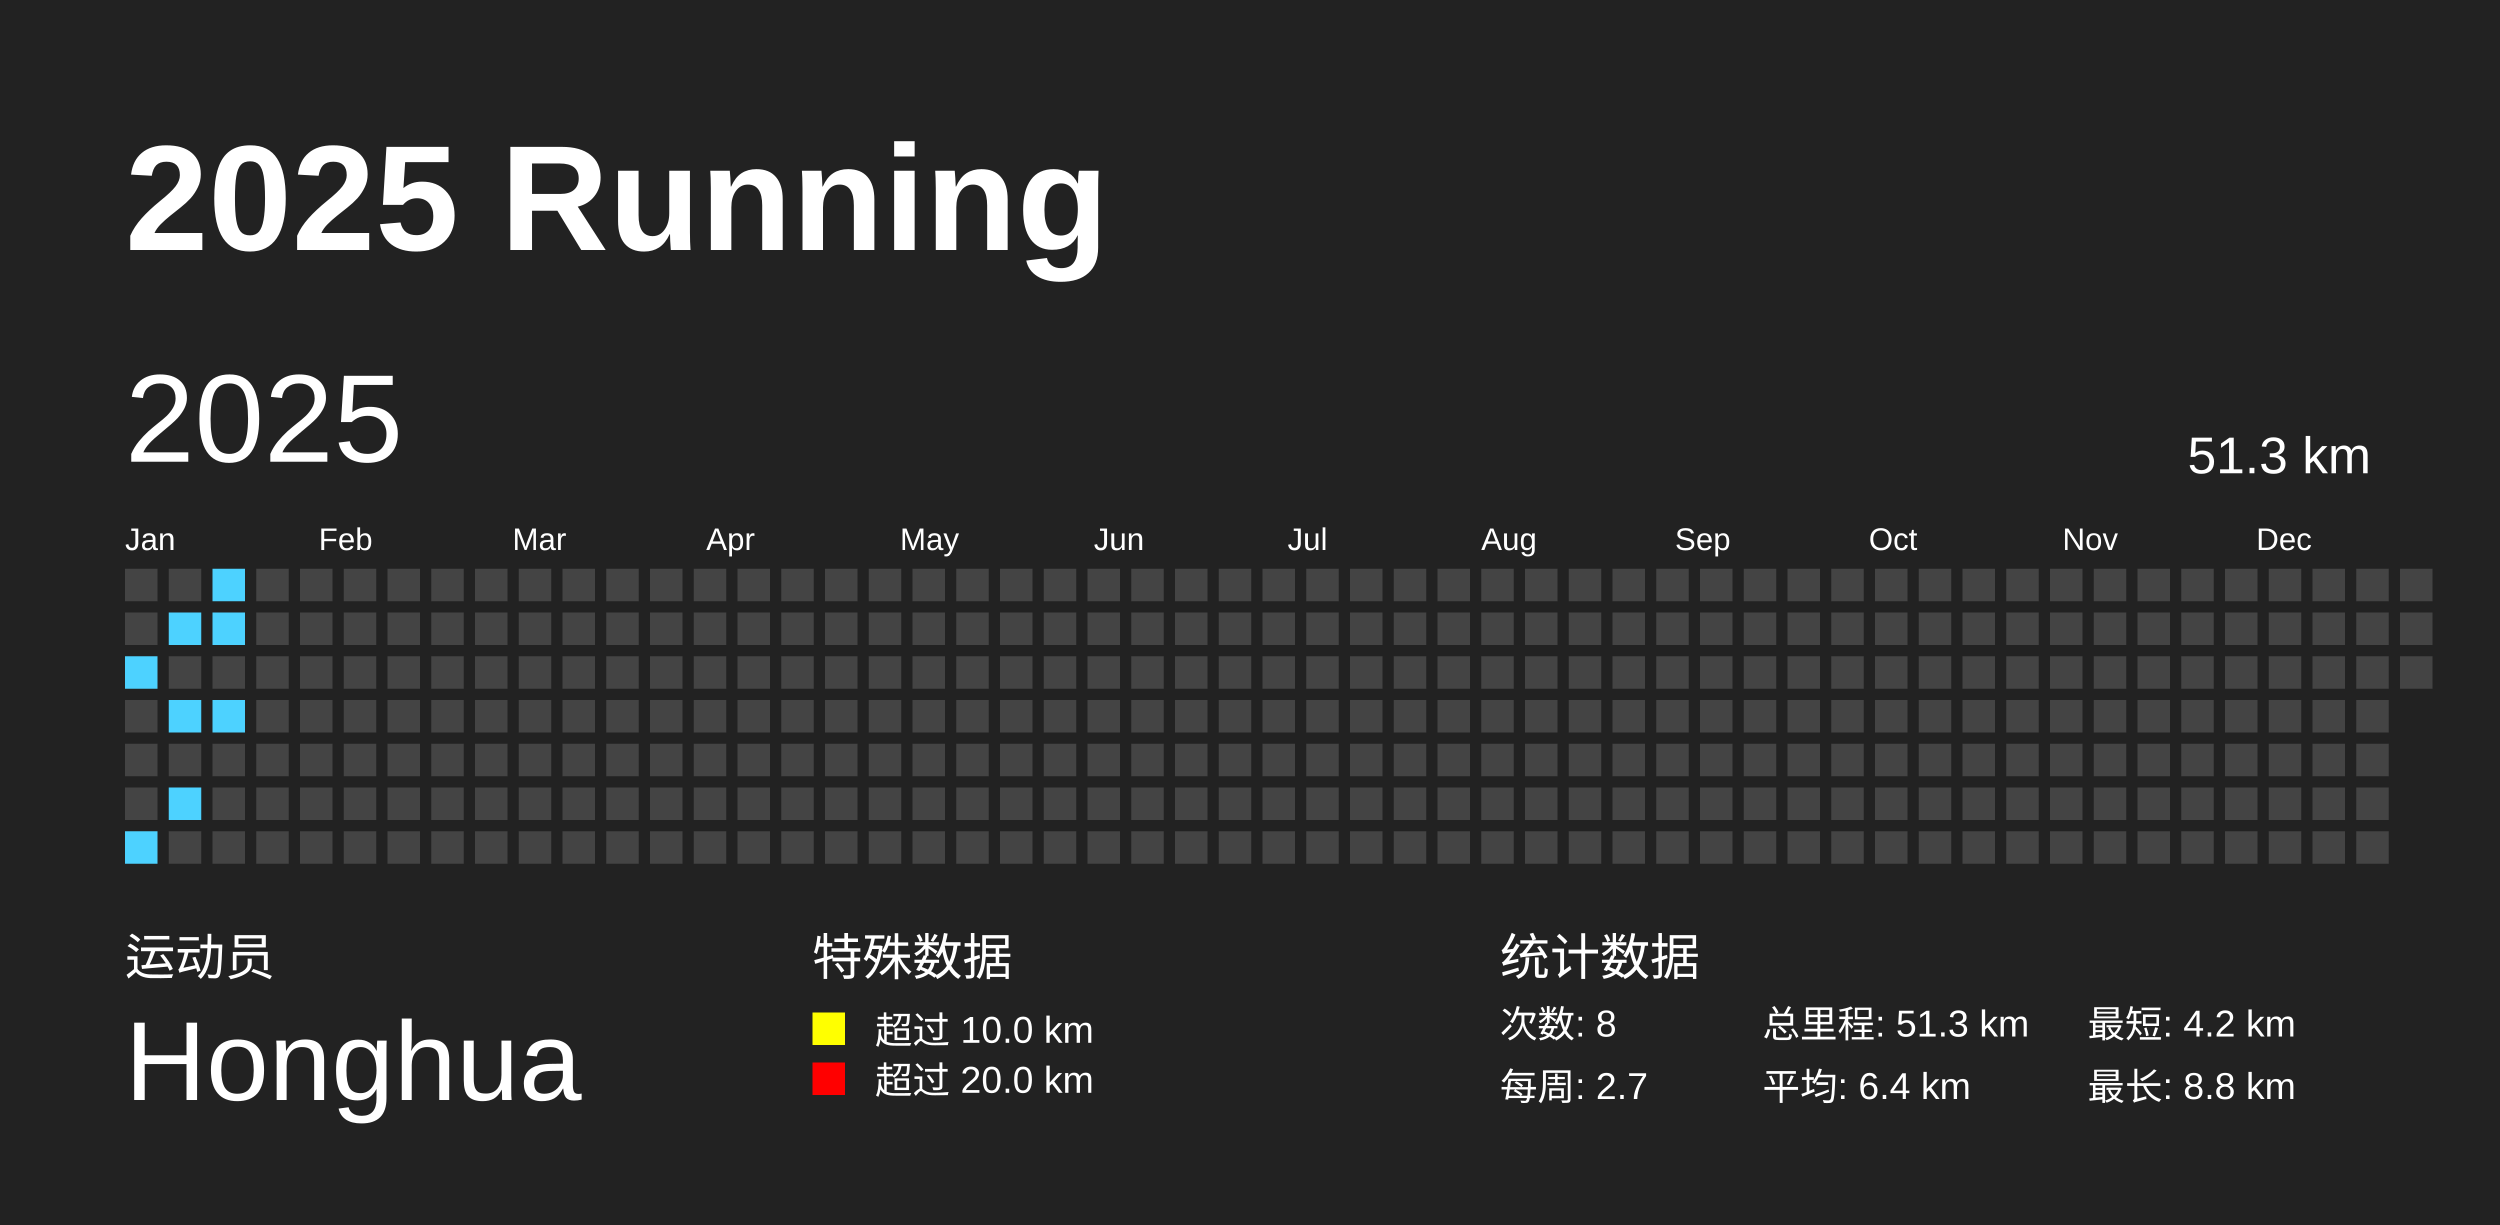
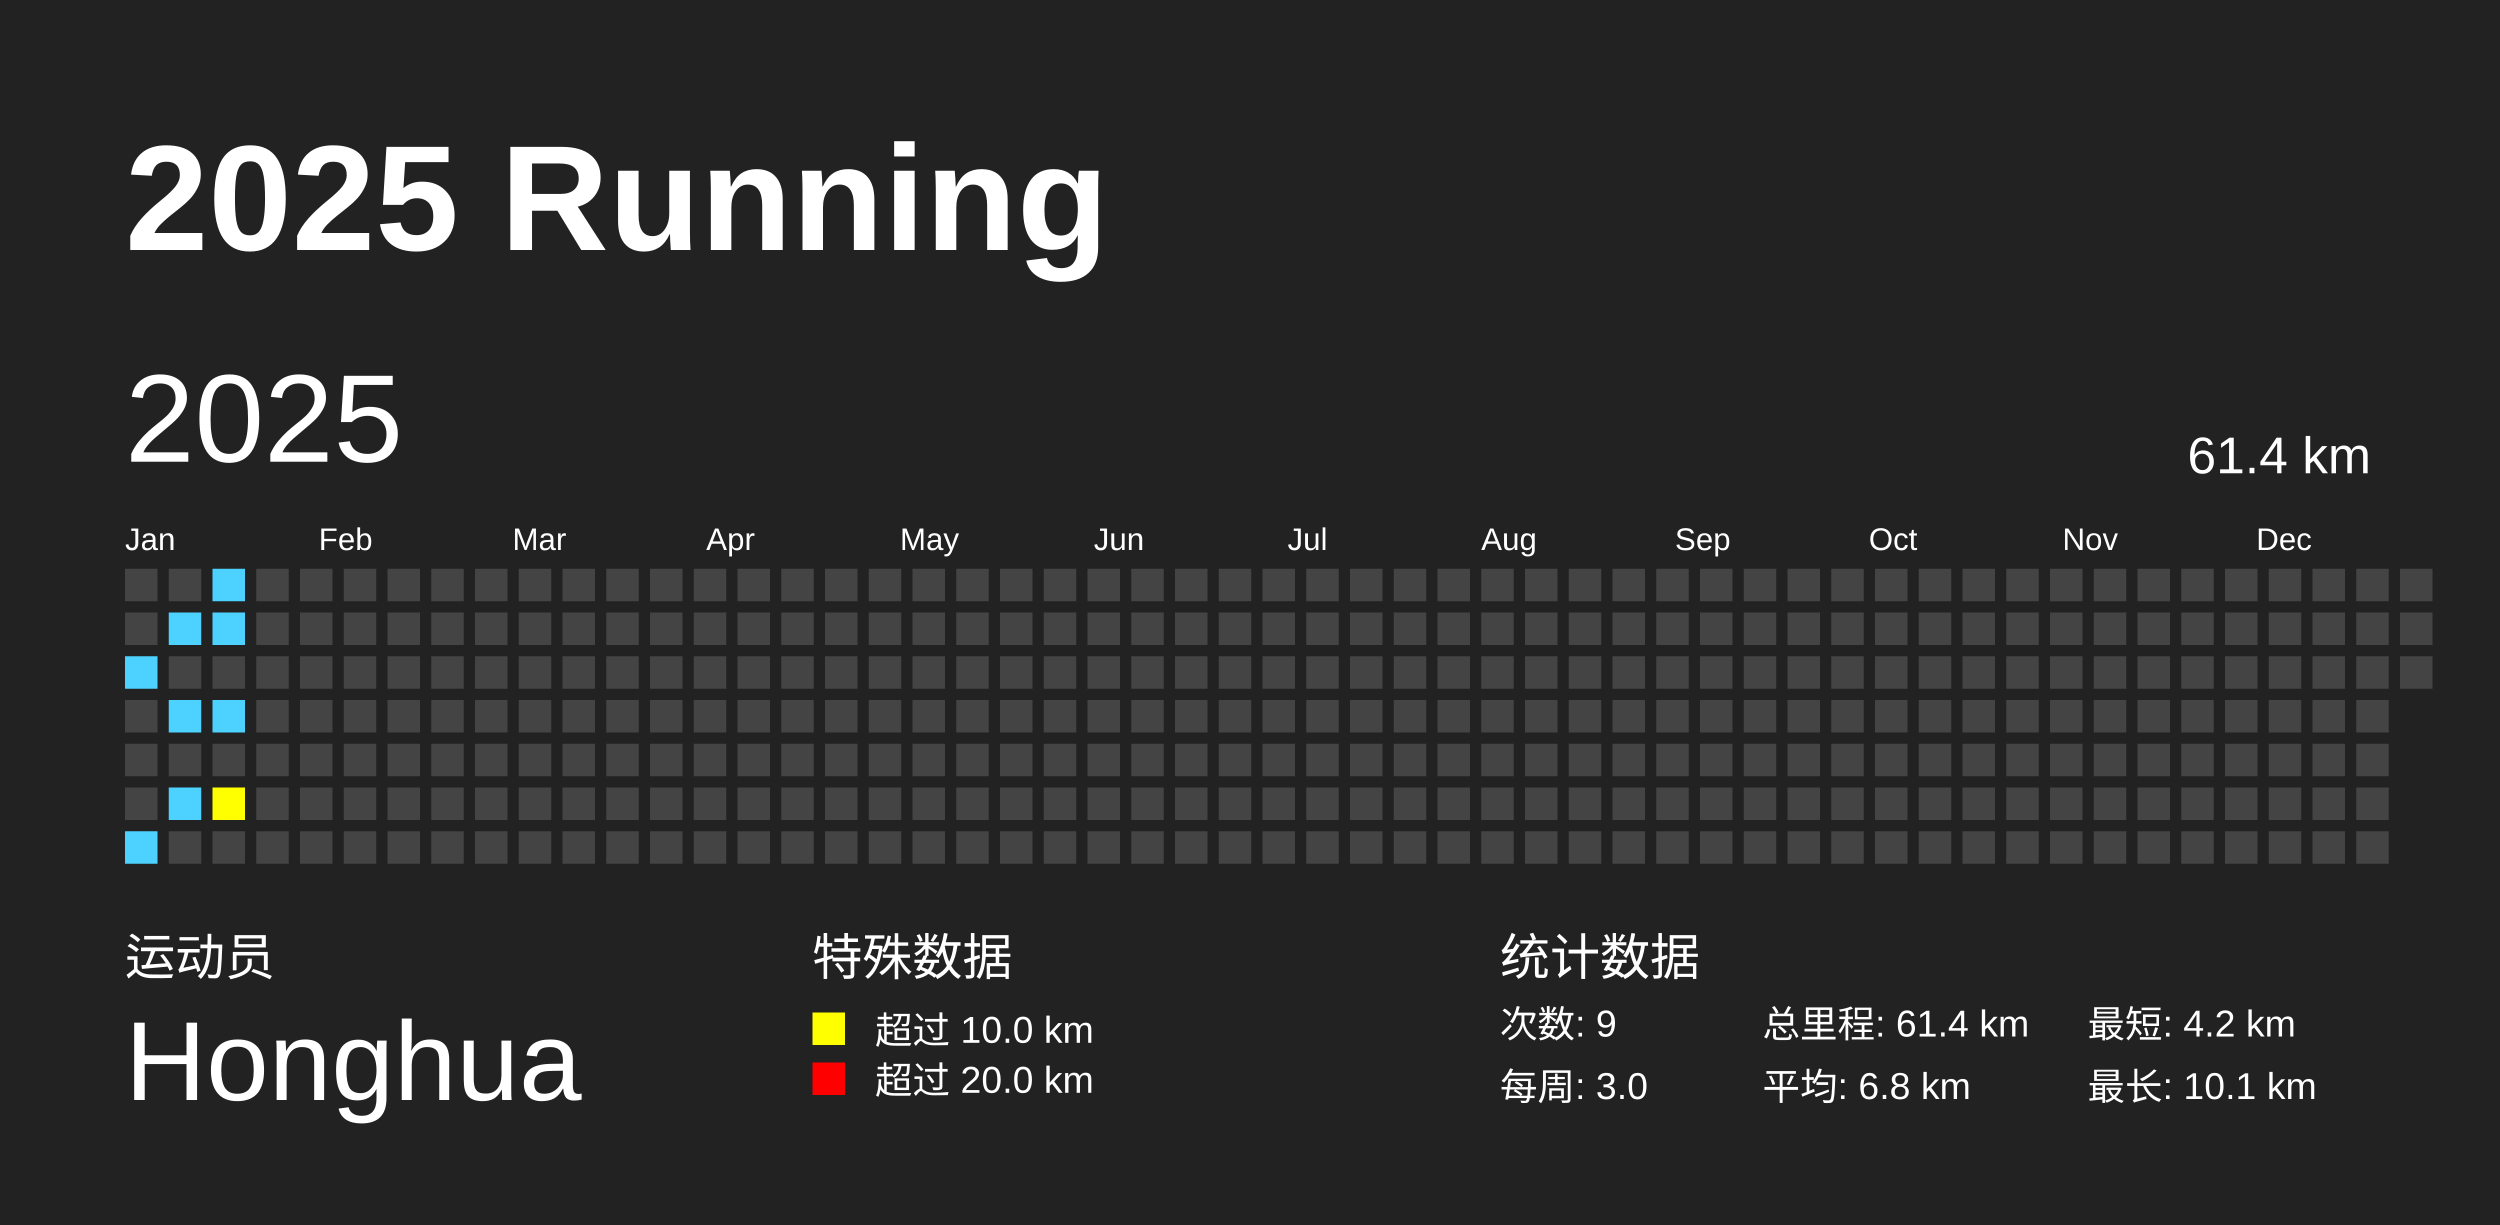
<svg xmlns="http://www.w3.org/2000/svg" baseProfile="full" height="98mm" version="1.1" viewBox="0,0,200,98" width="200mm">
  <defs />
  <rect fill="#222222" height="98" width="200" x="0" y="0" />
  <text fill="#FFFFFF" style="font-size:12px; font-family:Arial; font-weight:bold;" x="10" y="20">2025 Running</text>
  <text fill="#FFFFFF" style="font-size:4px; font-family:Arial" x="10" y="78">运动员</text>
  <text fill="#FFFFFF" style="font-size:9px; font-family:Arial" x="10" y="88">Honghua</text>
  <text fill="#FFFFFF" style="font-size:4px; font-family:Arial" x="65" y="78">特殊数据</text>
  <rect fill="yellow" height="2.6" width="2.6" x="65" y="81" />
  <text fill="#FFFFFF" style="font-size:3px; font-family:Arial" x="70" y="83.5">超过 10.0 km</text>
  <rect fill="red" height="2.6" width="2.6" x="65" y="85" />
  <text fill="#FFFFFF" style="font-size:3px; font-family:Arial" x="70" y="87.5">超过 20.0 km</text>
  <text fill="#FFFFFF" style="font-size:4px; font-family:Arial" x="120" y="78">统计数据</text>
-   <text fill="#FFFFFF" style="font-size:3px; font-family:Arial" x="120" y="83">次数: 8</text>
-   <text fill="#FFFFFF" style="font-size:3px; font-family:Arial" x="120" y="88">每周: 2.7</text>
-   <text fill="#FFFFFF" style="font-size:3px; font-family:Arial" x="141" y="83">总里程: 51.3 km</text>
-   <text fill="#FFFFFF" style="font-size:3px; font-family:Arial" x="141" y="88">平均: 6.4 km</text>
+   <text fill="#FFFFFF" style="font-size:3px; font-family:Arial" x="120" y="83">次数: 9</text>
+   <text fill="#FFFFFF" style="font-size:3px; font-family:Arial" x="120" y="88">每周: 3.0</text>
+   <text fill="#FFFFFF" style="font-size:3px; font-family:Arial" x="141" y="83">总里程: 61.4 km</text>
+   <text fill="#FFFFFF" style="font-size:3px; font-family:Arial" x="141" y="88">平均: 6.8 km</text>
  <text fill="#FFFFFF" style="font-size:3px; font-family:Arial" x="167" y="83">最短: 4.2 km</text>
-   <text fill="#FFFFFF" style="font-size:3px; font-family:Arial" x="167" y="88">最长: 8.8 km</text>
+   <text fill="#FFFFFF" style="font-size:3px; font-family:Arial" x="167" y="88">最长: 10.1 km</text>
  <text dominant-baseline="hanging" fill="#FFFFFF" style="font-size:10.0px; font-family:Arial;" x="10" y="30">2025</text>
-   <text dominant-baseline="hanging" fill="#FFFFFF" style="font-size:4.125px; font-family:Arial;" x="175" y="35">51.3 km</text>
+   <text dominant-baseline="hanging" fill="#FFFFFF" style="font-size:4.125px; font-family:Arial;" x="175" y="35">61.4 km</text>
  <text fill="#FFFFFF" style="font-size:2.5px; font-family:Arial" x="10.0" y="44">Jan</text>
  <text fill="#FFFFFF" style="font-size:2.5px; font-family:Arial" x="25.5" y="44">Feb</text>
  <text fill="#FFFFFF" style="font-size:2.5px; font-family:Arial" x="41.0" y="44">Mar</text>
  <text fill="#FFFFFF" style="font-size:2.5px; font-family:Arial" x="56.5" y="44">Apr</text>
  <text fill="#FFFFFF" style="font-size:2.5px; font-family:Arial" x="72.0" y="44">May</text>
  <text fill="#FFFFFF" style="font-size:2.5px; font-family:Arial" x="87.5" y="44">Jun</text>
  <text fill="#FFFFFF" style="font-size:2.5px; font-family:Arial" x="103.0" y="44">Jul</text>
  <text fill="#FFFFFF" style="font-size:2.5px; font-family:Arial" x="118.5" y="44">Aug</text>
  <text fill="#FFFFFF" style="font-size:2.5px; font-family:Arial" x="134.0" y="44">Sep</text>
  <text fill="#FFFFFF" style="font-size:2.5px; font-family:Arial" x="149.5" y="44">Oct</text>
  <text fill="#FFFFFF" style="font-size:2.5px; font-family:Arial" x="165.0" y="44">Nov</text>
  <text fill="#FFFFFF" style="font-size:2.5px; font-family:Arial" x="180.5" y="44">Dec</text>
  <rect fill="#444444" height="2.6" width="2.6" x="10.0" y="45.5" />
  <rect fill="#444444" height="2.6" width="2.6" x="10.0" y="49.0" />
  <rect fill="#4DD2FF" height="2.6" width="2.6" x="10.0" y="52.5" />
  <rect fill="#444444" height="2.6" width="2.6" x="10.0" y="56.0" />
  <rect fill="#444444" height="2.6" width="2.6" x="10.0" y="59.5" />
  <rect fill="#444444" height="2.6" width="2.6" x="10.0" y="63.0" />
  <rect fill="#4DD2FF" height="2.6" width="2.6" x="10.0" y="66.5" />
  <rect fill="#444444" height="2.6" width="2.6" x="13.5" y="45.5" />
  <rect fill="#4DD2FF" height="2.6" width="2.6" x="13.5" y="49.0" />
  <rect fill="#444444" height="2.6" width="2.6" x="13.5" y="52.5" />
  <rect fill="#4DD2FF" height="2.6" width="2.6" x="13.5" y="56.0" />
  <rect fill="#444444" height="2.6" width="2.6" x="13.5" y="59.5" />
  <rect fill="#4DD2FF" height="2.6" width="2.6" x="13.5" y="63.0" />
  <rect fill="#444444" height="2.6" width="2.6" x="13.5" y="66.5" />
  <rect fill="#4DD2FF" height="2.6" width="2.6" x="17.0" y="45.5" />
  <rect fill="#4DD2FF" height="2.6" width="2.6" x="17.0" y="49.0" />
  <rect fill="#444444" height="2.6" width="2.6" x="17.0" y="52.5" />
  <rect fill="#4DD2FF" height="2.6" width="2.6" x="17.0" y="56.0" />
  <rect fill="#444444" height="2.6" width="2.6" x="17.0" y="59.5" />
-   <rect fill="#444444" height="2.6" width="2.6" x="17.0" y="63.0" />
+   <rect fill="yellow" height="2.6" width="2.6" x="17.0" y="63.0" />
  <rect fill="#444444" height="2.6" width="2.6" x="17.0" y="66.5" />
  <rect fill="#444444" height="2.6" width="2.6" x="20.5" y="45.5" />
  <rect fill="#444444" height="2.6" width="2.6" x="20.5" y="49.0" />
  <rect fill="#444444" height="2.6" width="2.6" x="20.5" y="52.5" />
  <rect fill="#444444" height="2.6" width="2.6" x="20.5" y="56.0" />
  <rect fill="#444444" height="2.6" width="2.6" x="20.5" y="59.5" />
  <rect fill="#444444" height="2.6" width="2.6" x="20.5" y="63.0" />
  <rect fill="#444444" height="2.6" width="2.6" x="20.5" y="66.5" />
  <rect fill="#444444" height="2.6" width="2.6" x="24.0" y="45.5" />
  <rect fill="#444444" height="2.6" width="2.6" x="24.0" y="49.0" />
  <rect fill="#444444" height="2.6" width="2.6" x="24.0" y="52.5" />
  <rect fill="#444444" height="2.6" width="2.6" x="24.0" y="56.0" />
  <rect fill="#444444" height="2.6" width="2.6" x="24.0" y="59.5" />
  <rect fill="#444444" height="2.6" width="2.6" x="24.0" y="63.0" />
  <rect fill="#444444" height="2.6" width="2.6" x="24.0" y="66.5" />
  <rect fill="#444444" height="2.6" width="2.6" x="27.5" y="45.5" />
  <rect fill="#444444" height="2.6" width="2.6" x="27.5" y="49.0" />
  <rect fill="#444444" height="2.6" width="2.6" x="27.5" y="52.5" />
  <rect fill="#444444" height="2.6" width="2.6" x="27.5" y="56.0" />
  <rect fill="#444444" height="2.6" width="2.6" x="27.5" y="59.5" />
  <rect fill="#444444" height="2.6" width="2.6" x="27.5" y="63.0" />
  <rect fill="#444444" height="2.6" width="2.6" x="27.5" y="66.5" />
  <rect fill="#444444" height="2.6" width="2.6" x="31.0" y="45.5" />
  <rect fill="#444444" height="2.6" width="2.6" x="31.0" y="49.0" />
  <rect fill="#444444" height="2.6" width="2.6" x="31.0" y="52.5" />
  <rect fill="#444444" height="2.6" width="2.6" x="31.0" y="56.0" />
  <rect fill="#444444" height="2.6" width="2.6" x="31.0" y="59.5" />
  <rect fill="#444444" height="2.6" width="2.6" x="31.0" y="63.0" />
  <rect fill="#444444" height="2.6" width="2.6" x="31.0" y="66.5" />
  <rect fill="#444444" height="2.6" width="2.6" x="34.5" y="45.5" />
  <rect fill="#444444" height="2.6" width="2.6" x="34.5" y="49.0" />
  <rect fill="#444444" height="2.6" width="2.6" x="34.5" y="52.5" />
  <rect fill="#444444" height="2.6" width="2.6" x="34.5" y="56.0" />
  <rect fill="#444444" height="2.6" width="2.6" x="34.5" y="59.5" />
  <rect fill="#444444" height="2.6" width="2.6" x="34.5" y="63.0" />
  <rect fill="#444444" height="2.6" width="2.6" x="34.5" y="66.5" />
  <rect fill="#444444" height="2.6" width="2.6" x="38.0" y="45.5" />
  <rect fill="#444444" height="2.6" width="2.6" x="38.0" y="49.0" />
  <rect fill="#444444" height="2.6" width="2.6" x="38.0" y="52.5" />
  <rect fill="#444444" height="2.6" width="2.6" x="38.0" y="56.0" />
  <rect fill="#444444" height="2.6" width="2.6" x="38.0" y="59.5" />
  <rect fill="#444444" height="2.6" width="2.6" x="38.0" y="63.0" />
  <rect fill="#444444" height="2.6" width="2.6" x="38.0" y="66.5" />
  <rect fill="#444444" height="2.6" width="2.6" x="41.5" y="45.5" />
  <rect fill="#444444" height="2.6" width="2.6" x="41.5" y="49.0" />
  <rect fill="#444444" height="2.6" width="2.6" x="41.5" y="52.5" />
  <rect fill="#444444" height="2.6" width="2.6" x="41.5" y="56.0" />
  <rect fill="#444444" height="2.6" width="2.6" x="41.5" y="59.5" />
  <rect fill="#444444" height="2.6" width="2.6" x="41.5" y="63.0" />
  <rect fill="#444444" height="2.6" width="2.6" x="41.5" y="66.5" />
  <rect fill="#444444" height="2.6" width="2.6" x="45.0" y="45.5" />
  <rect fill="#444444" height="2.6" width="2.6" x="45.0" y="49.0" />
  <rect fill="#444444" height="2.6" width="2.6" x="45.0" y="52.5" />
  <rect fill="#444444" height="2.6" width="2.6" x="45.0" y="56.0" />
  <rect fill="#444444" height="2.6" width="2.6" x="45.0" y="59.5" />
  <rect fill="#444444" height="2.6" width="2.6" x="45.0" y="63.0" />
  <rect fill="#444444" height="2.6" width="2.6" x="45.0" y="66.5" />
  <rect fill="#444444" height="2.6" width="2.6" x="48.5" y="45.5" />
  <rect fill="#444444" height="2.6" width="2.6" x="48.5" y="49.0" />
  <rect fill="#444444" height="2.6" width="2.6" x="48.5" y="52.5" />
  <rect fill="#444444" height="2.6" width="2.6" x="48.5" y="56.0" />
  <rect fill="#444444" height="2.6" width="2.6" x="48.5" y="59.5" />
  <rect fill="#444444" height="2.6" width="2.6" x="48.5" y="63.0" />
  <rect fill="#444444" height="2.6" width="2.6" x="48.5" y="66.5" />
  <rect fill="#444444" height="2.6" width="2.6" x="52.0" y="45.5" />
  <rect fill="#444444" height="2.6" width="2.6" x="52.0" y="49.0" />
  <rect fill="#444444" height="2.6" width="2.6" x="52.0" y="52.5" />
  <rect fill="#444444" height="2.6" width="2.6" x="52.0" y="56.0" />
  <rect fill="#444444" height="2.6" width="2.6" x="52.0" y="59.5" />
  <rect fill="#444444" height="2.6" width="2.6" x="52.0" y="63.0" />
  <rect fill="#444444" height="2.6" width="2.6" x="52.0" y="66.5" />
  <rect fill="#444444" height="2.6" width="2.6" x="55.5" y="45.5" />
  <rect fill="#444444" height="2.6" width="2.6" x="55.5" y="49.0" />
  <rect fill="#444444" height="2.6" width="2.6" x="55.5" y="52.5" />
  <rect fill="#444444" height="2.6" width="2.6" x="55.5" y="56.0" />
  <rect fill="#444444" height="2.6" width="2.6" x="55.5" y="59.5" />
  <rect fill="#444444" height="2.6" width="2.6" x="55.5" y="63.0" />
  <rect fill="#444444" height="2.6" width="2.6" x="55.5" y="66.5" />
  <rect fill="#444444" height="2.6" width="2.6" x="59.0" y="45.5" />
  <rect fill="#444444" height="2.6" width="2.6" x="59.0" y="49.0" />
  <rect fill="#444444" height="2.6" width="2.6" x="59.0" y="52.5" />
  <rect fill="#444444" height="2.6" width="2.6" x="59.0" y="56.0" />
  <rect fill="#444444" height="2.6" width="2.6" x="59.0" y="59.5" />
  <rect fill="#444444" height="2.6" width="2.6" x="59.0" y="63.0" />
  <rect fill="#444444" height="2.6" width="2.6" x="59.0" y="66.5" />
  <rect fill="#444444" height="2.6" width="2.6" x="62.5" y="45.5" />
  <rect fill="#444444" height="2.6" width="2.6" x="62.5" y="49.0" />
  <rect fill="#444444" height="2.6" width="2.6" x="62.5" y="52.5" />
  <rect fill="#444444" height="2.6" width="2.6" x="62.5" y="56.0" />
  <rect fill="#444444" height="2.6" width="2.6" x="62.5" y="59.5" />
  <rect fill="#444444" height="2.6" width="2.6" x="62.5" y="63.0" />
  <rect fill="#444444" height="2.6" width="2.6" x="62.5" y="66.5" />
  <rect fill="#444444" height="2.6" width="2.6" x="66.0" y="45.5" />
  <rect fill="#444444" height="2.6" width="2.6" x="66.0" y="49.0" />
  <rect fill="#444444" height="2.6" width="2.6" x="66.0" y="52.5" />
  <rect fill="#444444" height="2.6" width="2.6" x="66.0" y="56.0" />
  <rect fill="#444444" height="2.6" width="2.6" x="66.0" y="59.5" />
  <rect fill="#444444" height="2.6" width="2.6" x="66.0" y="63.0" />
  <rect fill="#444444" height="2.6" width="2.6" x="66.0" y="66.5" />
  <rect fill="#444444" height="2.6" width="2.6" x="69.5" y="45.5" />
  <rect fill="#444444" height="2.6" width="2.6" x="69.5" y="49.0" />
  <rect fill="#444444" height="2.6" width="2.6" x="69.5" y="52.5" />
  <rect fill="#444444" height="2.6" width="2.6" x="69.5" y="56.0" />
  <rect fill="#444444" height="2.6" width="2.6" x="69.5" y="59.5" />
  <rect fill="#444444" height="2.6" width="2.6" x="69.5" y="63.0" />
  <rect fill="#444444" height="2.6" width="2.6" x="69.5" y="66.5" />
  <rect fill="#444444" height="2.6" width="2.6" x="73.0" y="45.5" />
  <rect fill="#444444" height="2.6" width="2.6" x="73.0" y="49.0" />
  <rect fill="#444444" height="2.6" width="2.6" x="73.0" y="52.5" />
  <rect fill="#444444" height="2.6" width="2.6" x="73.0" y="56.0" />
  <rect fill="#444444" height="2.6" width="2.6" x="73.0" y="59.5" />
  <rect fill="#444444" height="2.6" width="2.6" x="73.0" y="63.0" />
  <rect fill="#444444" height="2.6" width="2.6" x="73.0" y="66.5" />
  <rect fill="#444444" height="2.6" width="2.6" x="76.5" y="45.5" />
  <rect fill="#444444" height="2.6" width="2.6" x="76.5" y="49.0" />
  <rect fill="#444444" height="2.6" width="2.6" x="76.5" y="52.5" />
  <rect fill="#444444" height="2.6" width="2.6" x="76.5" y="56.0" />
  <rect fill="#444444" height="2.6" width="2.6" x="76.5" y="59.5" />
  <rect fill="#444444" height="2.6" width="2.6" x="76.5" y="63.0" />
  <rect fill="#444444" height="2.6" width="2.6" x="76.5" y="66.5" />
  <rect fill="#444444" height="2.6" width="2.6" x="80.0" y="45.5" />
  <rect fill="#444444" height="2.6" width="2.6" x="80.0" y="49.0" />
  <rect fill="#444444" height="2.6" width="2.6" x="80.0" y="52.5" />
  <rect fill="#444444" height="2.6" width="2.6" x="80.0" y="56.0" />
  <rect fill="#444444" height="2.6" width="2.6" x="80.0" y="59.5" />
  <rect fill="#444444" height="2.6" width="2.6" x="80.0" y="63.0" />
  <rect fill="#444444" height="2.6" width="2.6" x="80.0" y="66.5" />
  <rect fill="#444444" height="2.6" width="2.6" x="83.5" y="45.5" />
  <rect fill="#444444" height="2.6" width="2.6" x="83.5" y="49.0" />
  <rect fill="#444444" height="2.6" width="2.6" x="83.5" y="52.5" />
  <rect fill="#444444" height="2.6" width="2.6" x="83.5" y="56.0" />
  <rect fill="#444444" height="2.6" width="2.6" x="83.5" y="59.5" />
  <rect fill="#444444" height="2.6" width="2.6" x="83.5" y="63.0" />
  <rect fill="#444444" height="2.6" width="2.6" x="83.5" y="66.5" />
  <rect fill="#444444" height="2.6" width="2.6" x="87.0" y="45.5" />
  <rect fill="#444444" height="2.6" width="2.6" x="87.0" y="49.0" />
  <rect fill="#444444" height="2.6" width="2.6" x="87.0" y="52.5" />
  <rect fill="#444444" height="2.6" width="2.6" x="87.0" y="56.0" />
  <rect fill="#444444" height="2.6" width="2.6" x="87.0" y="59.5" />
  <rect fill="#444444" height="2.6" width="2.6" x="87.0" y="63.0" />
  <rect fill="#444444" height="2.6" width="2.6" x="87.0" y="66.5" />
  <rect fill="#444444" height="2.6" width="2.6" x="90.5" y="45.5" />
  <rect fill="#444444" height="2.6" width="2.6" x="90.5" y="49.0" />
  <rect fill="#444444" height="2.6" width="2.6" x="90.5" y="52.5" />
  <rect fill="#444444" height="2.6" width="2.6" x="90.5" y="56.0" />
  <rect fill="#444444" height="2.6" width="2.6" x="90.5" y="59.5" />
  <rect fill="#444444" height="2.6" width="2.6" x="90.5" y="63.0" />
  <rect fill="#444444" height="2.6" width="2.6" x="90.5" y="66.5" />
  <rect fill="#444444" height="2.6" width="2.6" x="94.0" y="45.5" />
  <rect fill="#444444" height="2.6" width="2.6" x="94.0" y="49.0" />
  <rect fill="#444444" height="2.6" width="2.6" x="94.0" y="52.5" />
  <rect fill="#444444" height="2.6" width="2.6" x="94.0" y="56.0" />
  <rect fill="#444444" height="2.6" width="2.6" x="94.0" y="59.5" />
  <rect fill="#444444" height="2.6" width="2.6" x="94.0" y="63.0" />
  <rect fill="#444444" height="2.6" width="2.6" x="94.0" y="66.5" />
  <rect fill="#444444" height="2.6" width="2.6" x="97.5" y="45.5" />
  <rect fill="#444444" height="2.6" width="2.6" x="97.5" y="49.0" />
  <rect fill="#444444" height="2.6" width="2.6" x="97.5" y="52.5" />
  <rect fill="#444444" height="2.6" width="2.6" x="97.5" y="56.0" />
  <rect fill="#444444" height="2.6" width="2.6" x="97.5" y="59.5" />
  <rect fill="#444444" height="2.6" width="2.6" x="97.5" y="63.0" />
  <rect fill="#444444" height="2.6" width="2.6" x="97.5" y="66.5" />
  <rect fill="#444444" height="2.6" width="2.6" x="101.0" y="45.5" />
  <rect fill="#444444" height="2.6" width="2.6" x="101.0" y="49.0" />
  <rect fill="#444444" height="2.6" width="2.6" x="101.0" y="52.5" />
  <rect fill="#444444" height="2.6" width="2.6" x="101.0" y="56.0" />
  <rect fill="#444444" height="2.6" width="2.6" x="101.0" y="59.5" />
  <rect fill="#444444" height="2.6" width="2.6" x="101.0" y="63.0" />
  <rect fill="#444444" height="2.6" width="2.6" x="101.0" y="66.5" />
  <rect fill="#444444" height="2.6" width="2.6" x="104.5" y="45.5" />
  <rect fill="#444444" height="2.6" width="2.6" x="104.5" y="49.0" />
  <rect fill="#444444" height="2.6" width="2.6" x="104.5" y="52.5" />
  <rect fill="#444444" height="2.6" width="2.6" x="104.5" y="56.0" />
  <rect fill="#444444" height="2.6" width="2.6" x="104.5" y="59.5" />
  <rect fill="#444444" height="2.6" width="2.6" x="104.5" y="63.0" />
  <rect fill="#444444" height="2.6" width="2.6" x="104.5" y="66.5" />
  <rect fill="#444444" height="2.6" width="2.6" x="108.0" y="45.5" />
  <rect fill="#444444" height="2.6" width="2.6" x="108.0" y="49.0" />
  <rect fill="#444444" height="2.6" width="2.6" x="108.0" y="52.5" />
  <rect fill="#444444" height="2.6" width="2.6" x="108.0" y="56.0" />
  <rect fill="#444444" height="2.6" width="2.6" x="108.0" y="59.5" />
  <rect fill="#444444" height="2.6" width="2.6" x="108.0" y="63.0" />
  <rect fill="#444444" height="2.6" width="2.6" x="108.0" y="66.5" />
  <rect fill="#444444" height="2.6" width="2.6" x="111.5" y="45.5" />
  <rect fill="#444444" height="2.6" width="2.6" x="111.5" y="49.0" />
  <rect fill="#444444" height="2.6" width="2.6" x="111.5" y="52.5" />
  <rect fill="#444444" height="2.6" width="2.6" x="111.5" y="56.0" />
  <rect fill="#444444" height="2.6" width="2.6" x="111.5" y="59.5" />
  <rect fill="#444444" height="2.6" width="2.6" x="111.5" y="63.0" />
  <rect fill="#444444" height="2.6" width="2.6" x="111.5" y="66.5" />
  <rect fill="#444444" height="2.6" width="2.6" x="115.0" y="45.5" />
  <rect fill="#444444" height="2.6" width="2.6" x="115.0" y="49.0" />
  <rect fill="#444444" height="2.6" width="2.6" x="115.0" y="52.5" />
  <rect fill="#444444" height="2.6" width="2.6" x="115.0" y="56.0" />
  <rect fill="#444444" height="2.6" width="2.6" x="115.0" y="59.5" />
  <rect fill="#444444" height="2.6" width="2.6" x="115.0" y="63.0" />
  <rect fill="#444444" height="2.6" width="2.6" x="115.0" y="66.5" />
  <rect fill="#444444" height="2.6" width="2.6" x="118.5" y="45.5" />
  <rect fill="#444444" height="2.6" width="2.6" x="118.5" y="49.0" />
  <rect fill="#444444" height="2.6" width="2.6" x="118.5" y="52.5" />
  <rect fill="#444444" height="2.6" width="2.6" x="118.5" y="56.0" />
  <rect fill="#444444" height="2.6" width="2.6" x="118.5" y="59.5" />
  <rect fill="#444444" height="2.6" width="2.6" x="118.5" y="63.0" />
  <rect fill="#444444" height="2.6" width="2.6" x="118.5" y="66.5" />
  <rect fill="#444444" height="2.6" width="2.6" x="122.0" y="45.5" />
  <rect fill="#444444" height="2.6" width="2.6" x="122.0" y="49.0" />
  <rect fill="#444444" height="2.6" width="2.6" x="122.0" y="52.5" />
  <rect fill="#444444" height="2.6" width="2.6" x="122.0" y="56.0" />
  <rect fill="#444444" height="2.6" width="2.6" x="122.0" y="59.5" />
  <rect fill="#444444" height="2.6" width="2.6" x="122.0" y="63.0" />
  <rect fill="#444444" height="2.6" width="2.6" x="122.0" y="66.5" />
  <rect fill="#444444" height="2.6" width="2.6" x="125.5" y="45.5" />
  <rect fill="#444444" height="2.6" width="2.6" x="125.5" y="49.0" />
  <rect fill="#444444" height="2.6" width="2.6" x="125.5" y="52.5" />
  <rect fill="#444444" height="2.6" width="2.6" x="125.5" y="56.0" />
  <rect fill="#444444" height="2.6" width="2.6" x="125.5" y="59.5" />
  <rect fill="#444444" height="2.6" width="2.6" x="125.5" y="63.0" />
  <rect fill="#444444" height="2.6" width="2.6" x="125.5" y="66.5" />
  <rect fill="#444444" height="2.6" width="2.6" x="129.0" y="45.5" />
  <rect fill="#444444" height="2.6" width="2.6" x="129.0" y="49.0" />
  <rect fill="#444444" height="2.6" width="2.6" x="129.0" y="52.5" />
  <rect fill="#444444" height="2.6" width="2.6" x="129.0" y="56.0" />
  <rect fill="#444444" height="2.6" width="2.6" x="129.0" y="59.5" />
  <rect fill="#444444" height="2.6" width="2.6" x="129.0" y="63.0" />
  <rect fill="#444444" height="2.6" width="2.6" x="129.0" y="66.5" />
  <rect fill="#444444" height="2.6" width="2.6" x="132.5" y="45.5" />
  <rect fill="#444444" height="2.6" width="2.6" x="132.5" y="49.0" />
  <rect fill="#444444" height="2.6" width="2.6" x="132.5" y="52.5" />
  <rect fill="#444444" height="2.6" width="2.6" x="132.5" y="56.0" />
  <rect fill="#444444" height="2.6" width="2.6" x="132.5" y="59.5" />
  <rect fill="#444444" height="2.6" width="2.6" x="132.5" y="63.0" />
  <rect fill="#444444" height="2.6" width="2.6" x="132.5" y="66.5" />
  <rect fill="#444444" height="2.6" width="2.6" x="136.0" y="45.5" />
  <rect fill="#444444" height="2.6" width="2.6" x="136.0" y="49.0" />
  <rect fill="#444444" height="2.6" width="2.6" x="136.0" y="52.5" />
  <rect fill="#444444" height="2.6" width="2.6" x="136.0" y="56.0" />
  <rect fill="#444444" height="2.6" width="2.6" x="136.0" y="59.5" />
  <rect fill="#444444" height="2.6" width="2.6" x="136.0" y="63.0" />
  <rect fill="#444444" height="2.6" width="2.6" x="136.0" y="66.5" />
  <rect fill="#444444" height="2.6" width="2.6" x="139.5" y="45.5" />
  <rect fill="#444444" height="2.6" width="2.6" x="139.5" y="49.0" />
  <rect fill="#444444" height="2.6" width="2.6" x="139.5" y="52.5" />
  <rect fill="#444444" height="2.6" width="2.6" x="139.5" y="56.0" />
  <rect fill="#444444" height="2.6" width="2.6" x="139.5" y="59.5" />
  <rect fill="#444444" height="2.6" width="2.6" x="139.5" y="63.0" />
  <rect fill="#444444" height="2.6" width="2.6" x="139.5" y="66.5" />
  <rect fill="#444444" height="2.6" width="2.6" x="143.0" y="45.5" />
  <rect fill="#444444" height="2.6" width="2.6" x="143.0" y="49.0" />
  <rect fill="#444444" height="2.6" width="2.6" x="143.0" y="52.5" />
  <rect fill="#444444" height="2.6" width="2.6" x="143.0" y="56.0" />
  <rect fill="#444444" height="2.6" width="2.6" x="143.0" y="59.5" />
  <rect fill="#444444" height="2.6" width="2.6" x="143.0" y="63.0" />
  <rect fill="#444444" height="2.6" width="2.6" x="143.0" y="66.5" />
  <rect fill="#444444" height="2.6" width="2.6" x="146.5" y="45.5" />
  <rect fill="#444444" height="2.6" width="2.6" x="146.5" y="49.0" />
  <rect fill="#444444" height="2.6" width="2.6" x="146.5" y="52.5" />
  <rect fill="#444444" height="2.6" width="2.6" x="146.5" y="56.0" />
  <rect fill="#444444" height="2.6" width="2.6" x="146.5" y="59.5" />
  <rect fill="#444444" height="2.6" width="2.6" x="146.5" y="63.0" />
  <rect fill="#444444" height="2.6" width="2.6" x="146.5" y="66.5" />
  <rect fill="#444444" height="2.6" width="2.6" x="150.0" y="45.5" />
  <rect fill="#444444" height="2.6" width="2.6" x="150.0" y="49.0" />
  <rect fill="#444444" height="2.6" width="2.6" x="150.0" y="52.5" />
  <rect fill="#444444" height="2.6" width="2.6" x="150.0" y="56.0" />
  <rect fill="#444444" height="2.6" width="2.6" x="150.0" y="59.5" />
  <rect fill="#444444" height="2.6" width="2.6" x="150.0" y="63.0" />
  <rect fill="#444444" height="2.6" width="2.6" x="150.0" y="66.5" />
  <rect fill="#444444" height="2.6" width="2.6" x="153.5" y="45.5" />
  <rect fill="#444444" height="2.6" width="2.6" x="153.5" y="49.0" />
  <rect fill="#444444" height="2.6" width="2.6" x="153.5" y="52.5" />
  <rect fill="#444444" height="2.6" width="2.6" x="153.5" y="56.0" />
  <rect fill="#444444" height="2.6" width="2.6" x="153.5" y="59.5" />
  <rect fill="#444444" height="2.6" width="2.6" x="153.5" y="63.0" />
  <rect fill="#444444" height="2.6" width="2.6" x="153.5" y="66.5" />
  <rect fill="#444444" height="2.6" width="2.6" x="157.0" y="45.5" />
  <rect fill="#444444" height="2.6" width="2.6" x="157.0" y="49.0" />
  <rect fill="#444444" height="2.6" width="2.6" x="157.0" y="52.5" />
  <rect fill="#444444" height="2.6" width="2.6" x="157.0" y="56.0" />
  <rect fill="#444444" height="2.6" width="2.6" x="157.0" y="59.5" />
  <rect fill="#444444" height="2.6" width="2.6" x="157.0" y="63.0" />
  <rect fill="#444444" height="2.6" width="2.6" x="157.0" y="66.5" />
  <rect fill="#444444" height="2.6" width="2.6" x="160.5" y="45.5" />
  <rect fill="#444444" height="2.6" width="2.6" x="160.5" y="49.0" />
  <rect fill="#444444" height="2.6" width="2.6" x="160.5" y="52.5" />
  <rect fill="#444444" height="2.6" width="2.6" x="160.5" y="56.0" />
  <rect fill="#444444" height="2.6" width="2.6" x="160.5" y="59.5" />
  <rect fill="#444444" height="2.6" width="2.6" x="160.5" y="63.0" />
  <rect fill="#444444" height="2.6" width="2.6" x="160.5" y="66.5" />
  <rect fill="#444444" height="2.6" width="2.6" x="164.0" y="45.5" />
  <rect fill="#444444" height="2.6" width="2.6" x="164.0" y="49.0" />
  <rect fill="#444444" height="2.6" width="2.6" x="164.0" y="52.5" />
  <rect fill="#444444" height="2.6" width="2.6" x="164.0" y="56.0" />
  <rect fill="#444444" height="2.6" width="2.6" x="164.0" y="59.5" />
  <rect fill="#444444" height="2.6" width="2.6" x="164.0" y="63.0" />
  <rect fill="#444444" height="2.6" width="2.6" x="164.0" y="66.5" />
  <rect fill="#444444" height="2.6" width="2.6" x="167.5" y="45.5" />
  <rect fill="#444444" height="2.6" width="2.6" x="167.5" y="49.0" />
  <rect fill="#444444" height="2.6" width="2.6" x="167.5" y="52.5" />
  <rect fill="#444444" height="2.6" width="2.6" x="167.5" y="56.0" />
  <rect fill="#444444" height="2.6" width="2.6" x="167.5" y="59.5" />
  <rect fill="#444444" height="2.6" width="2.6" x="167.5" y="63.0" />
  <rect fill="#444444" height="2.6" width="2.6" x="167.5" y="66.5" />
  <rect fill="#444444" height="2.6" width="2.6" x="171.0" y="45.5" />
  <rect fill="#444444" height="2.6" width="2.6" x="171.0" y="49.0" />
  <rect fill="#444444" height="2.6" width="2.6" x="171.0" y="52.5" />
  <rect fill="#444444" height="2.6" width="2.6" x="171.0" y="56.0" />
  <rect fill="#444444" height="2.6" width="2.6" x="171.0" y="59.5" />
  <rect fill="#444444" height="2.6" width="2.6" x="171.0" y="63.0" />
  <rect fill="#444444" height="2.6" width="2.6" x="171.0" y="66.5" />
  <rect fill="#444444" height="2.6" width="2.6" x="174.5" y="45.5" />
  <rect fill="#444444" height="2.6" width="2.6" x="174.5" y="49.0" />
  <rect fill="#444444" height="2.6" width="2.6" x="174.5" y="52.5" />
  <rect fill="#444444" height="2.6" width="2.6" x="174.5" y="56.0" />
  <rect fill="#444444" height="2.6" width="2.6" x="174.5" y="59.5" />
  <rect fill="#444444" height="2.6" width="2.6" x="174.5" y="63.0" />
  <rect fill="#444444" height="2.6" width="2.6" x="174.5" y="66.5" />
  <rect fill="#444444" height="2.6" width="2.6" x="178.0" y="45.5" />
  <rect fill="#444444" height="2.6" width="2.6" x="178.0" y="49.0" />
  <rect fill="#444444" height="2.6" width="2.6" x="178.0" y="52.5" />
  <rect fill="#444444" height="2.6" width="2.6" x="178.0" y="56.0" />
  <rect fill="#444444" height="2.6" width="2.6" x="178.0" y="59.5" />
  <rect fill="#444444" height="2.6" width="2.6" x="178.0" y="63.0" />
  <rect fill="#444444" height="2.6" width="2.6" x="178.0" y="66.5" />
  <rect fill="#444444" height="2.6" width="2.6" x="181.5" y="45.5" />
  <rect fill="#444444" height="2.6" width="2.6" x="181.5" y="49.0" />
  <rect fill="#444444" height="2.6" width="2.6" x="181.5" y="52.5" />
  <rect fill="#444444" height="2.6" width="2.6" x="181.5" y="56.0" />
  <rect fill="#444444" height="2.6" width="2.6" x="181.5" y="59.5" />
  <rect fill="#444444" height="2.6" width="2.6" x="181.5" y="63.0" />
  <rect fill="#444444" height="2.6" width="2.6" x="181.5" y="66.5" />
  <rect fill="#444444" height="2.6" width="2.6" x="185.0" y="45.5" />
  <rect fill="#444444" height="2.6" width="2.6" x="185.0" y="49.0" />
  <rect fill="#444444" height="2.6" width="2.6" x="185.0" y="52.5" />
  <rect fill="#444444" height="2.6" width="2.6" x="185.0" y="56.0" />
  <rect fill="#444444" height="2.6" width="2.6" x="185.0" y="59.5" />
  <rect fill="#444444" height="2.6" width="2.6" x="185.0" y="63.0" />
  <rect fill="#444444" height="2.6" width="2.6" x="185.0" y="66.5" />
  <rect fill="#444444" height="2.6" width="2.6" x="188.5" y="45.5" />
  <rect fill="#444444" height="2.6" width="2.6" x="188.5" y="49.0" />
  <rect fill="#444444" height="2.6" width="2.6" x="188.5" y="52.5" />
  <rect fill="#444444" height="2.6" width="2.6" x="188.5" y="56.0" />
  <rect fill="#444444" height="2.6" width="2.6" x="188.5" y="59.5" />
  <rect fill="#444444" height="2.6" width="2.6" x="188.5" y="63.0" />
  <rect fill="#444444" height="2.6" width="2.6" x="188.5" y="66.5" />
  <rect fill="#444444" height="2.6" width="2.6" x="192.0" y="45.5" />
  <rect fill="#444444" height="2.6" width="2.6" x="192.0" y="49.0" />
  <rect fill="#444444" height="2.6" width="2.6" x="192.0" y="52.5" />
</svg>
